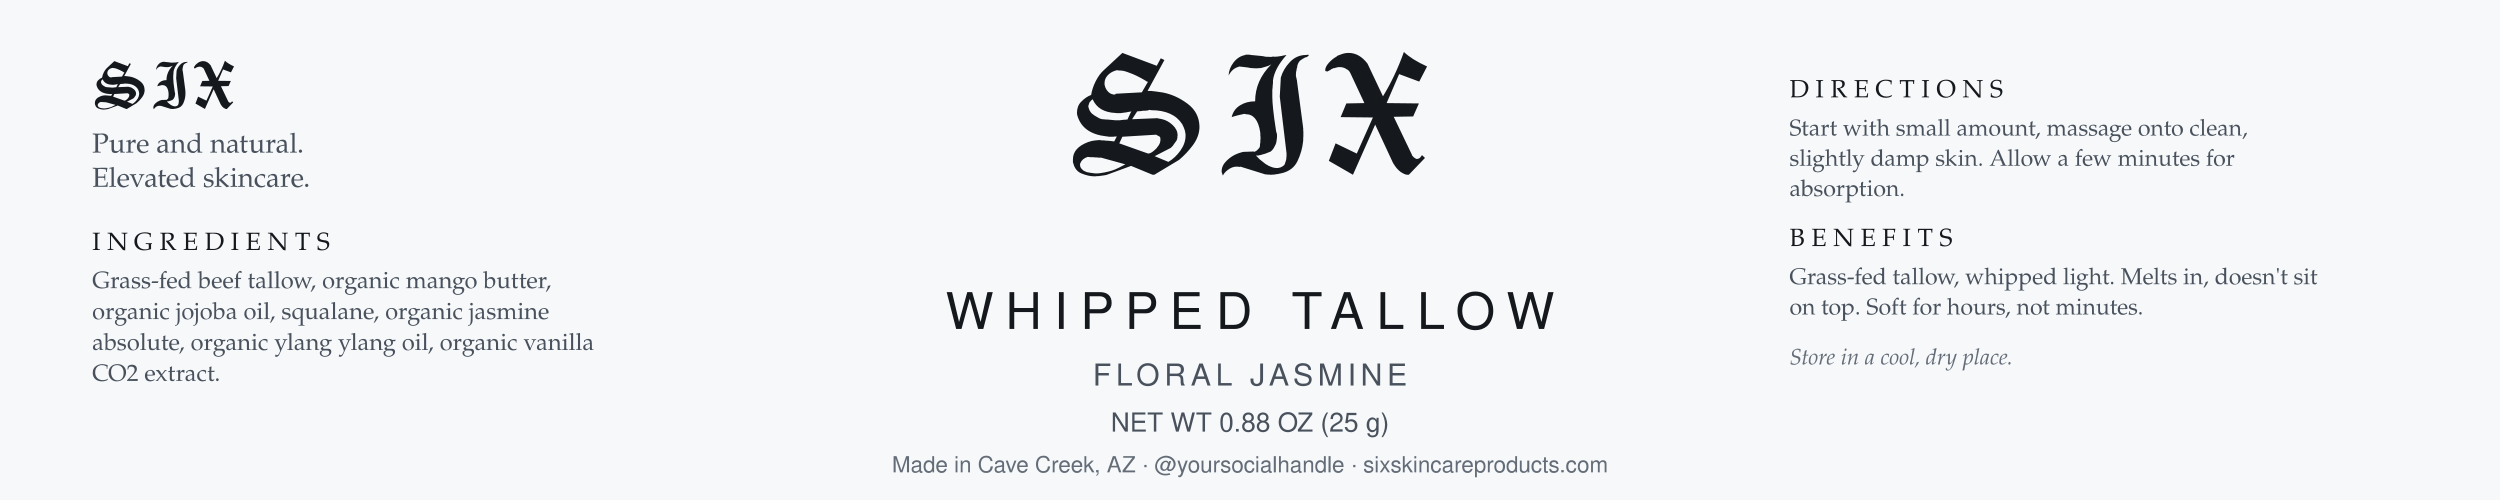
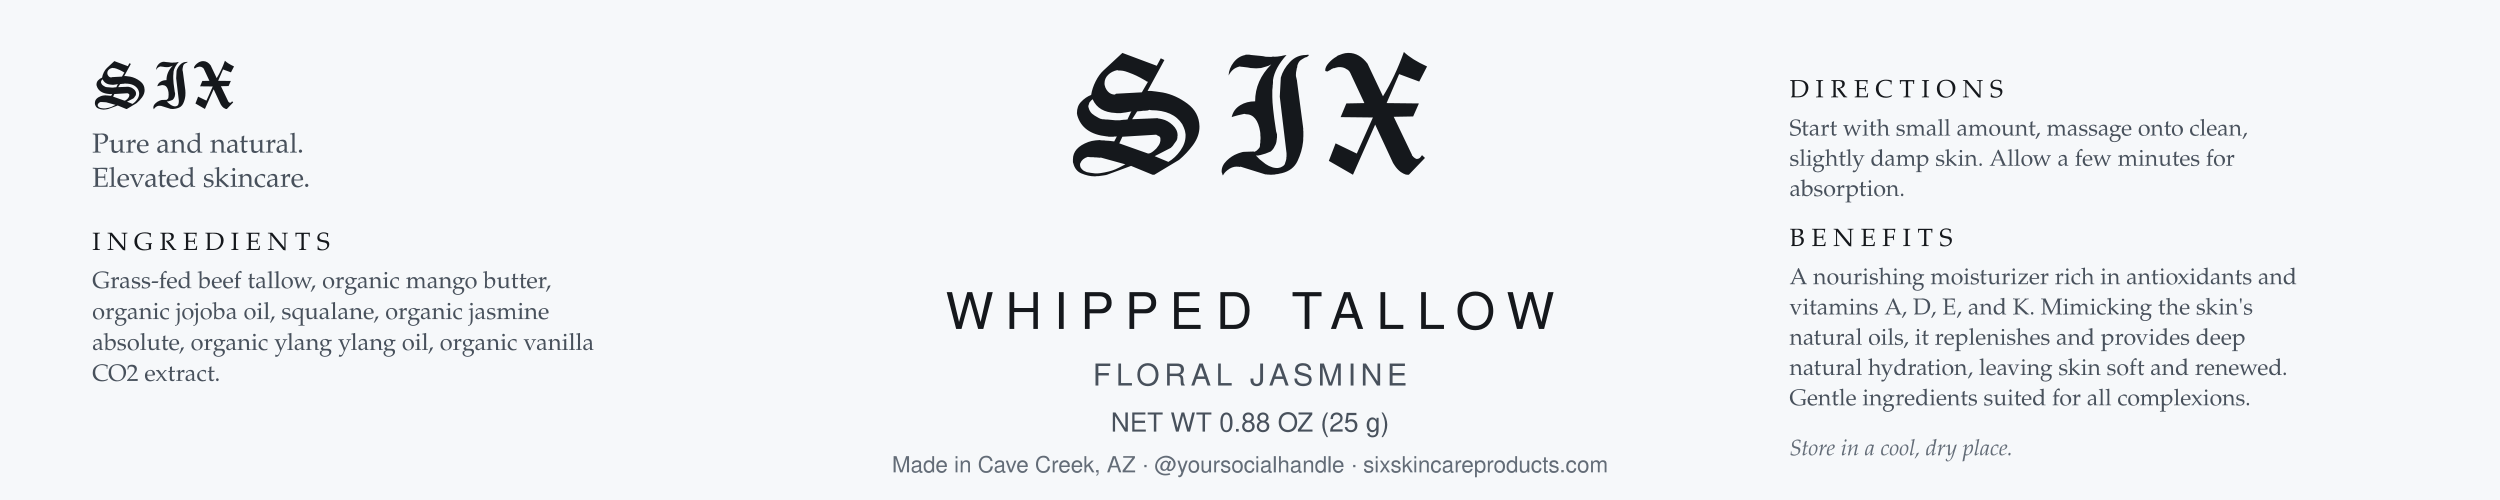
<svg xmlns="http://www.w3.org/2000/svg" width="190.0mm" height="38.0mm" viewBox="0 0 190.0 38.0">
  <rect x="0" y="0" width="190.0" height="38.0" fill="#f6f8fa" />
  <g transform="translate(81.000 3.400) scale(0.27155)">
    <path d="M15.84 2.29 25.46 5.89 26.58 3.8 27.6 4.28 22.89 12.93H23.86Q24.97 13.03 27.16 13.37Q30.75 14.05 34.03 16.47Q37.31 18.9 37.41 22.84Q37.46 25.56 35.56 28.13Q33.86 30.41 31.73 32.21L24.78 36.39H24.29L18.27 33.91L11.52 36.39Q11.23 36.49 10.55 36.58L9.48 36.73Q9.24 36.73 9.09 36.78H8.7Q8.41 36.78 8.36 36.83H8.02Q6.32 36.83 4.33 36Q2.63 35.27 2.1 33.18Q2.05 33.04 2 32.89V32.07Q2 28.81 6.32 27.21Q7.29 26.87 8.31 26.77L9.53 26.67Q9.67 26.77 10.31 26.77H10.74Q11.03 26.87 11.81 26.87Q12.01 26.92 12.39 26.92L13.56 27.06L14.34 25.56Q14.29 25.7 14.05 25.7H13.51Q13.46 25.75 13.37 25.75H12.25Q12.01 25.75 11.88 25.73Q11.76 25.7 11.62 25.65Q11.47 25.65 11.42 25.65Q4.67 24.93 3.21 19.73V19.63Q3.17 19.63 3.17 19.58V19.34Q3.12 19.34 3.12 19.29V19.15Q3.12 17.2 4.23 16.04Q5.55 14.63 7.1 14.05Q7.39 12.15 8.36 10.23Q9.33 8.31 10.55 7.2ZM6.13 31.39Q4.53 31.92 4.09 33.13Q3.99 33.23 3.99 33.43V33.72Q3.99 33.77 4.04 34.01Q4.04 34.06 4.06 34.13Q4.09 34.2 4.14 34.25Q4.14 34.3 4.14 34.35Q4.23 34.49 4.45 34.76Q4.67 35.03 4.87 35.17Q5.06 35.32 5.89 35.66Q6.23 35.71 6.95 35.85Q7.25 35.85 7.73 35.95Q7.97 35.95 8.12 36H9.04Q9.19 35.95 9.58 35.95Q12.25 35.56 13.85 34.88Q14.68 34.54 16.67 33.47L9.82 31.58Q9.67 31.63 9.43 31.63Q9.33 31.63 9.19 31.58Q9.04 31.58 8.99 31.58Q8.7 31.58 8.56 31.53H8.07Q8.02 31.53 7.78 31.48H7ZM23.37 18.22Q22.98 18.47 22.11 18.47H21.67Q20.94 18.61 20.41 18.61Q20.21 18.66 19.97 18.66L18.56 20.85L25.7 20.55Q25.9 20.7 26.33 20.7Q26.33 20.7 27.01 20.85Q28.52 21.19 29.9 22.47Q31.29 23.76 31.29 25.36V25.46Q31.24 25.51 31.24 25.61V25.99Q31.19 26.04 31.19 26.14V26.38Q31.19 26.43 31.14 26.48Q31.09 26.53 31.05 26.63Q31 26.72 31 26.82Q30.8 27.16 30.22 27.89Q30.17 27.99 30.05 28.16Q29.93 28.33 29.88 28.37Q29.83 28.42 29.39 28.86L24.88 31.19L28.71 32.79Q30.61 31.68 32.07 29.64Q33.52 27.6 33.52 25.46V25.07Q33.47 24.78 33.38 24.25Q33.38 24.1 33.28 23.86Q33.13 23.37 32.99 23.08Q32.94 22.93 32.79 22.67Q32.65 22.4 32.6 22.25Q30.07 18.32 23.86 18.32ZM25.36 25.17 15.84 25.75 14.97 27.6 22.79 30.37Q22.98 30.51 23.37 30.41Q23.61 30.37 23.95 30.17Q24.29 29.98 24.68 29.64Q24.78 29.54 25 29.35Q25.22 29.15 25.36 29.01Q26.14 28.08 26.33 27.5Q26.33 27.4 26.43 27.11Q26.43 27.06 26.48 26.87V26.24Q26.43 26.19 26.43 26.04V25.95Q26.38 25.95 26.36 25.87Q26.33 25.8 26.31 25.75Q26.29 25.7 25.9 25.51Q25.85 25.46 25.7 25.41Q25.56 25.36 25.53 25.34Q25.51 25.31 25.46 25.27H25.36ZM7.54 15.21Q7.44 15.36 7.15 15.55Q7.15 15.6 6.86 15.89Q6.86 15.89 6.76 16.01Q6.66 16.13 6.61 16.18Q6.37 16.91 6.37 16.94Q6.37 16.96 6.32 17.06V17.45Q6.32 17.49 6.37 17.54Q6.61 18.61 7.34 19.29Q7.88 19.78 9.24 20.51Q9.43 20.6 9.77 20.75Q9.87 20.75 9.92 20.75Q10.01 20.8 10.06 20.82Q10.11 20.85 10.31 20.85H10.65Q10.69 20.89 11.01 20.92Q11.33 20.94 11.71 20.94Q13.46 21.14 13.85 21.14H15.11Q15.31 21.14 15.79 21.04H15.89Q16.13 21.04 16.28 20.99H16.62Q16.81 20.99 16.96 20.94H17.25L18.37 18.56Q18.17 18.76 17.93 18.76H17.74Q17.69 18.81 17.54 18.81Q16.81 18.95 16.77 18.95Q16.28 19.05 15.99 19.05Q15.5 19.15 15.31 19.15H14.34Q14.09 19.15 13.95 19.1Q9.14 18.9 7.54 15.31ZM14.43 7.1Q12.83 7.44 11.84 8.44Q10.84 9.43 10.84 10.79Q10.84 11.08 10.86 11.23Q10.89 11.37 10.99 11.67Q10.99 11.71 11.08 12.01Q11.18 12.05 11.23 12.3Q12.15 13.95 13.75 13.95L14.05 13.71L21.28 13.32L22.98 10.4Q23.08 10.4 22.5 10.21Q22.5 10.16 22.4 10.09Q22.3 10.01 22.23 10.01Q22.16 10.01 22.01 9.87Q21.48 9.58 20.89 9.24L19.73 8.65Q18.85 8.22 17.35 7.68Q16.57 7.39 15.99 7.29Q15.41 7.2 14.63 7.2Z M50.27 2.78H51.34Q51.63 2.87 52.89 2.97L54.45 3.12Q54.74 3.12 55.23 3.21Q55.71 3.31 55.95 3.36Q56.49 3.41 57.51 3.41L57.99 3.31Q58.29 3.41 59.26 3.31Q59.69 3.21 60.52 3.12H60.57L60.62 3.07Q60.81 3.07 61.2 2.97Q61.39 2.97 61.78 2.87Q58.48 6.52 57.99 9.92V10.69Q57.95 10.84 57.95 10.99V11.18Q57.9 11.23 57.9 11.37V11.76Q57.8 12.44 57.8 12.69V14.63Q57.8 15.89 58.04 18.13Q58.24 20.17 58.87 24.25L59.11 25.07V25.99Q59.06 26.04 59.06 26.24V26.43Q59.01 26.58 59.01 26.67Q58.97 27.6 58.43 28.47Q58.14 29.2 57.36 29.88Q56.73 30.17 55.91 30.46Q55.66 30.51 55.15 30.68Q54.64 30.85 54.4 30.9Q54.35 30.9 54.25 30.9Q54.16 30.95 54.06 30.97Q53.96 31 53.77 31H53.19L53.43 31.24Q53.57 31.29 53.72 31.53L54.3 32.11Q55.57 33.13 55.91 33.38Q56.83 34.01 57.8 34.3Q58.29 34.45 58.38 34.45Q58.48 34.45 58.58 34.45Q58.67 34.49 58.72 34.49H59.4Q59.45 34.49 59.84 34.4Q59.89 34.4 60.18 34.3Q60.23 34.25 60.35 34.2Q60.47 34.15 60.52 34.13Q60.57 34.11 60.67 34.03Q60.76 33.96 60.81 33.94Q60.86 33.91 60.98 33.81Q61.1 33.72 61.13 33.67Q61.15 33.62 61.22 33.52Q61.3 33.43 61.3 33.4Q61.3 33.38 61.44 32.94L61.59 32.5Q61.59 32.36 61.69 32.07Q61.69 31.97 61.73 31.82V31.53Q61.73 31.39 61.78 31.24V30.37L59.89 14.53L60.18 9.19Q60.86 6.81 62.73 4.84Q64.6 2.87 67.22 2.87L67.9 2.78L68 3.07Q67.9 3.12 67.81 3.19Q67.71 3.26 67.64 3.31Q67.56 3.36 67.47 3.43Q67.37 3.51 67.25 3.51Q67.13 3.51 67.03 3.55Q66.93 3.6 66.83 3.65Q66.11 4.04 65.64 4.4Q65.18 4.77 64.89 5.59Q64.89 5.64 64.84 5.72Q64.79 5.79 64.79 5.93V6.08Q64.79 6.18 64.75 6.35Q64.7 6.52 64.6 6.76V6.95Q64.55 7.2 64.45 7.68Q64.41 7.93 64.41 8.31V8.75Q64.41 8.9 64.5 9.19Q64.5 9.24 64.55 9.29V9.38Q64.55 9.43 64.58 9.5Q64.6 9.58 64.65 9.82Q64.65 9.87 64.7 9.97V10.11L66.4 22.98Q66.4 23.27 66.45 23.32V24.05Q66.45 24.1 66.49 24.2V25.61Q66.45 25.8 66.45 26.14V26.67Q66.4 26.87 66.4 27.21Q66.11 29.88 64.87 32.53Q63.63 35.17 60.47 35.95Q60.33 35.95 59.94 36.05L59.35 36.19Q59.16 36.19 58.84 36.24Q58.53 36.29 58.38 36.34H57.99Q57.7 36.34 57.65 36.39H57.12Q57.07 36.34 56.93 36.34H56.49Q56.34 36.29 56.15 36.29H55.86L48.86 34.11L48.77 34.2H48.62Q48.57 34.2 48.47 34.15H48.09Q48.04 34.15 47.94 34.11H47.84Q46.48 34.11 45.22 35.13Q44.35 35.81 43.96 36.63V36.53Q43.91 36.49 43.86 36.39Q43.81 36.29 43.81 36.19V36.15Q43.76 35.95 43.69 35.83Q43.62 35.71 43.62 35.42Q43.62 33.81 45.03 32.45Q46.43 31.09 47.99 30.51Q48.13 30.41 48.47 30.32Q48.57 30.32 48.89 30.2Q49.2 30.07 49.45 30.03Q49.69 29.98 49.83 29.98L52.65 29.88Q52.65 29.98 52.75 29.98Q52.8 29.98 52.85 29.93Q52.89 29.88 53.19 29.78Q53.23 29.73 53.33 29.69Q53.43 29.64 53.5 29.56Q53.57 29.49 53.84 29.22Q54.11 28.96 54.18 28.84Q54.25 28.71 54.35 28.37V27.89Q54.35 27.74 54.45 27.35V26.67Q54.45 26.58 54.5 26.48V25.85Q54.45 25.7 54.45 25.36V24.88Q54.4 24.73 54.4 24.39Q53.62 19.44 50.37 19.44L49.98 19.34Q49.4 19.49 48.23 19.73Q47.94 19.83 47.36 19.97Q47.21 20.02 46.92 20.09Q46.63 20.17 46.43 20.26Q46.92 18.08 48.86 16.91Q50.61 15.84 52.99 15.84Q52.99 10.01 57.51 5.5Q57.41 5.55 57.17 5.67Q56.93 5.79 56.73 5.89Q56.54 5.98 56.1 6.1Q55.66 6.23 54.64 6.52Q53.77 6.61 53.28 6.61Q52.8 6.61 51.73 6.52Q51.49 6.47 50.95 6.37Q50.42 6.27 50.13 6.27Q49.83 6.27 49.35 6.18Q49.06 6.18 48.67 6.08Q47.55 6.37 46.85 6.95Q46.14 7.54 45.56 8.61Q45.66 6.61 46.99 4.91Q48.33 3.21 50.27 2.87Z M94.6 2Q96.83 4.14 101.11 6.08L98.92 10.31L93.29 8.22L89.79 16.33L98.83 16.43L97.22 20.07L91.78 20.17L96.88 30.8Q96.88 30.95 96.93 30.95V31Q96.93 31.09 97.03 31.09Q97.22 31.43 97.81 31.82Q97.85 31.82 97.9 31.82Q97.9 31.87 97.98 31.9Q98.05 31.92 98.19 31.97H98.39L98.44 31.92H98.63L98.68 31.87H98.73Q98.83 31.82 98.9 31.77Q98.97 31.73 99.02 31.73L99.26 31.48L99.7 30.9L100.53 31.68L96.01 36.39H95.47Q95.43 36.34 95.33 36.34H95.18Q95.13 36.29 95.04 36.29Q94.55 36.15 93.73 35.61Q92.71 34.83 92.03 33.77Q91.88 33.52 91.59 33.09L86.59 22.35L80.37 36.39L73.62 32.5L75.51 27.6L81.44 30.46L85.95 20.36L76.92 20.26L78.52 16.43L83.57 16.33L79.64 7.93Q79.3 7.15 78.52 6.81Q77.94 6.37 76.97 6.27H76.29Q76.14 6.32 76 6.32L75.41 6.47Q75.37 6.47 75.29 6.52Q75.22 6.57 75.07 6.57H74.88Q74.83 6.61 74.73 6.66Q74.64 6.71 74.59 6.71Q74.54 6.71 74.47 6.76Q74.39 6.81 74.35 6.83Q74.3 6.86 74.2 6.93Q74.1 7 74.01 7.08Q73.91 7.15 73.86 7.15Q73.81 7.15 73.74 7.2Q73.67 7.25 73.62 7.27Q73.57 7.29 73.45 7.37Q73.33 7.44 73.23 7.49L72.74 7.39L72.6 7.2Q72.6 6.18 73.62 5.06Q74.64 3.94 75.71 3.36Q75.9 3.17 76.12 3.04Q76.34 2.92 76.97 2.73Q77.11 2.68 77.36 2.58Q77.45 2.58 77.53 2.53Q77.6 2.49 77.7 2.49Q77.79 2.49 78.09 2.39Q78.23 2.39 78.38 2.34H78.62Q78.77 2.34 78.91 2.29H79.15Q82.17 2.29 84.45 5.3L88.77 14.43Q92.17 8.9 94.6 2.1Z" fill="#15181c" />
  </g>
  <text x="95.00" y="25.00" font-family="Helvetica, Arial, sans-serif" font-size="3.85" fill="#15181c" text-anchor="middle" letter-spacing="0.950">WHIPPED TALLOW</text>
  <text x="95.00" y="29.30" font-family="Helvetica, Arial, sans-serif" font-size="2.30" fill="#48515c" text-anchor="middle" letter-spacing="0.350">FLORAL JASMINE</text>
  <text x="95.00" y="32.80" font-family="Helvetica, Arial, sans-serif" font-size="2.00" fill="#48515c" text-anchor="middle">NET WT 0.88 OZ (25 g)</text>
  <text x="95.00" y="35.90" font-family="Helvetica, Arial, sans-serif" font-size="1.70" fill="#636c77" text-anchor="middle">Made in Cave Creek, AZ   ·   @yoursocialhandle   ·   sixskincareproducts.com</text>
  <g transform="translate(7.000 4.400) scale(0.10668)">
    <path d="M15.84 2.29 25.46 5.89 26.58 3.8 27.6 4.28 22.89 12.93H23.86Q24.97 13.03 27.16 13.37Q30.75 14.05 34.03 16.47Q37.31 18.9 37.41 22.84Q37.46 25.56 35.56 28.13Q33.86 30.41 31.73 32.21L24.78 36.39H24.29L18.27 33.91L11.52 36.39Q11.23 36.49 10.55 36.58L9.48 36.73Q9.24 36.73 9.09 36.78H8.7Q8.41 36.78 8.36 36.83H8.02Q6.32 36.83 4.33 36Q2.63 35.27 2.1 33.18Q2.05 33.04 2 32.89V32.07Q2 28.81 6.32 27.21Q7.29 26.87 8.31 26.77L9.53 26.67Q9.67 26.77 10.31 26.77H10.74Q11.03 26.87 11.81 26.87Q12.01 26.92 12.39 26.92L13.56 27.06L14.34 25.56Q14.29 25.7 14.05 25.7H13.51Q13.46 25.75 13.37 25.75H12.25Q12.01 25.75 11.88 25.73Q11.76 25.7 11.62 25.65Q11.47 25.65 11.42 25.65Q4.67 24.93 3.21 19.73V19.63Q3.17 19.63 3.17 19.58V19.34Q3.12 19.34 3.12 19.29V19.15Q3.12 17.2 4.23 16.04Q5.55 14.63 7.1 14.05Q7.39 12.15 8.36 10.23Q9.33 8.31 10.55 7.2ZM6.13 31.39Q4.53 31.92 4.09 33.13Q3.99 33.23 3.99 33.43V33.72Q3.99 33.77 4.04 34.01Q4.04 34.06 4.06 34.13Q4.09 34.2 4.14 34.25Q4.14 34.3 4.14 34.35Q4.23 34.49 4.45 34.76Q4.67 35.03 4.87 35.17Q5.06 35.32 5.89 35.66Q6.23 35.71 6.95 35.85Q7.25 35.85 7.73 35.95Q7.97 35.95 8.12 36H9.04Q9.19 35.95 9.58 35.95Q12.25 35.56 13.85 34.88Q14.68 34.54 16.67 33.47L9.82 31.58Q9.67 31.63 9.43 31.63Q9.33 31.63 9.19 31.58Q9.04 31.58 8.99 31.58Q8.7 31.58 8.56 31.53H8.07Q8.02 31.53 7.78 31.48H7ZM23.37 18.22Q22.98 18.47 22.11 18.47H21.67Q20.94 18.61 20.41 18.61Q20.21 18.66 19.97 18.66L18.56 20.85L25.7 20.55Q25.9 20.7 26.33 20.7Q26.33 20.7 27.01 20.85Q28.52 21.19 29.9 22.47Q31.29 23.76 31.29 25.36V25.46Q31.24 25.51 31.24 25.61V25.99Q31.19 26.04 31.19 26.14V26.38Q31.19 26.43 31.14 26.48Q31.09 26.53 31.05 26.63Q31 26.72 31 26.82Q30.8 27.16 30.22 27.89Q30.17 27.99 30.05 28.16Q29.93 28.33 29.88 28.37Q29.83 28.42 29.39 28.86L24.88 31.19L28.71 32.79Q30.61 31.68 32.07 29.64Q33.52 27.6 33.52 25.46V25.07Q33.47 24.78 33.38 24.25Q33.38 24.1 33.28 23.86Q33.13 23.37 32.99 23.08Q32.94 22.93 32.79 22.67Q32.65 22.4 32.6 22.25Q30.07 18.32 23.86 18.32ZM25.36 25.17 15.84 25.75 14.97 27.6 22.79 30.37Q22.98 30.51 23.37 30.41Q23.61 30.37 23.95 30.17Q24.29 29.98 24.68 29.64Q24.78 29.54 25 29.35Q25.22 29.15 25.36 29.01Q26.14 28.08 26.33 27.5Q26.33 27.4 26.43 27.11Q26.43 27.06 26.48 26.87V26.24Q26.43 26.19 26.43 26.04V25.95Q26.38 25.95 26.36 25.87Q26.33 25.8 26.31 25.75Q26.29 25.7 25.9 25.51Q25.85 25.46 25.7 25.41Q25.56 25.36 25.53 25.34Q25.51 25.31 25.46 25.27H25.36ZM7.54 15.21Q7.44 15.36 7.15 15.55Q7.15 15.6 6.86 15.89Q6.86 15.89 6.76 16.01Q6.66 16.13 6.61 16.18Q6.37 16.91 6.37 16.94Q6.37 16.96 6.32 17.06V17.45Q6.32 17.49 6.37 17.54Q6.61 18.61 7.34 19.29Q7.88 19.78 9.24 20.51Q9.43 20.6 9.77 20.75Q9.87 20.75 9.92 20.75Q10.01 20.8 10.06 20.82Q10.11 20.85 10.31 20.85H10.65Q10.69 20.89 11.01 20.92Q11.33 20.94 11.71 20.94Q13.46 21.14 13.85 21.14H15.11Q15.31 21.14 15.79 21.04H15.89Q16.13 21.04 16.28 20.99H16.62Q16.81 20.99 16.96 20.94H17.25L18.37 18.56Q18.17 18.76 17.93 18.76H17.74Q17.69 18.81 17.54 18.81Q16.81 18.95 16.77 18.95Q16.28 19.05 15.99 19.05Q15.5 19.15 15.31 19.15H14.34Q14.09 19.15 13.95 19.1Q9.14 18.9 7.54 15.31ZM14.43 7.1Q12.83 7.44 11.84 8.44Q10.84 9.43 10.84 10.79Q10.84 11.08 10.86 11.23Q10.89 11.37 10.99 11.67Q10.99 11.71 11.08 12.01Q11.18 12.05 11.23 12.3Q12.15 13.95 13.75 13.95L14.05 13.71L21.28 13.32L22.98 10.4Q23.08 10.4 22.5 10.21Q22.5 10.16 22.4 10.09Q22.3 10.01 22.23 10.01Q22.16 10.01 22.01 9.87Q21.48 9.58 20.89 9.24L19.73 8.65Q18.85 8.22 17.35 7.68Q16.57 7.39 15.99 7.29Q15.41 7.2 14.63 7.2Z M50.27 2.78H51.34Q51.63 2.87 52.89 2.97L54.45 3.12Q54.74 3.12 55.23 3.21Q55.71 3.31 55.95 3.36Q56.49 3.41 57.51 3.41L57.99 3.31Q58.29 3.41 59.26 3.31Q59.69 3.21 60.52 3.12H60.57L60.62 3.07Q60.81 3.07 61.2 2.97Q61.39 2.97 61.78 2.87Q58.48 6.52 57.99 9.92V10.69Q57.95 10.84 57.95 10.99V11.18Q57.9 11.23 57.9 11.37V11.76Q57.8 12.44 57.8 12.69V14.63Q57.8 15.89 58.04 18.13Q58.24 20.17 58.87 24.25L59.11 25.07V25.99Q59.06 26.04 59.06 26.24V26.43Q59.01 26.58 59.01 26.67Q58.97 27.6 58.43 28.47Q58.14 29.2 57.36 29.88Q56.73 30.17 55.91 30.46Q55.66 30.51 55.15 30.68Q54.64 30.85 54.4 30.9Q54.35 30.9 54.25 30.9Q54.16 30.95 54.06 30.97Q53.96 31 53.77 31H53.19L53.43 31.24Q53.57 31.29 53.72 31.53L54.3 32.11Q55.57 33.13 55.91 33.38Q56.83 34.01 57.8 34.3Q58.29 34.45 58.38 34.45Q58.48 34.45 58.58 34.45Q58.67 34.49 58.72 34.49H59.4Q59.45 34.49 59.84 34.4Q59.89 34.4 60.18 34.3Q60.23 34.25 60.35 34.2Q60.47 34.15 60.52 34.13Q60.57 34.11 60.67 34.03Q60.76 33.96 60.81 33.94Q60.86 33.91 60.98 33.81Q61.1 33.72 61.13 33.67Q61.15 33.62 61.22 33.52Q61.3 33.43 61.3 33.4Q61.3 33.38 61.44 32.94L61.59 32.5Q61.59 32.36 61.69 32.07Q61.69 31.97 61.73 31.82V31.53Q61.73 31.39 61.78 31.24V30.37L59.89 14.53L60.18 9.19Q60.86 6.81 62.73 4.84Q64.6 2.87 67.22 2.87L67.9 2.78L68 3.07Q67.9 3.12 67.81 3.19Q67.71 3.26 67.64 3.31Q67.56 3.36 67.47 3.43Q67.37 3.51 67.25 3.51Q67.13 3.51 67.03 3.55Q66.93 3.6 66.83 3.65Q66.11 4.04 65.64 4.4Q65.18 4.77 64.89 5.59Q64.89 5.64 64.84 5.72Q64.79 5.79 64.79 5.93V6.08Q64.79 6.18 64.75 6.35Q64.7 6.52 64.6 6.76V6.95Q64.55 7.2 64.45 7.68Q64.41 7.93 64.41 8.31V8.75Q64.41 8.9 64.5 9.19Q64.5 9.24 64.55 9.29V9.38Q64.55 9.43 64.58 9.5Q64.6 9.58 64.65 9.82Q64.65 9.87 64.7 9.97V10.11L66.4 22.98Q66.4 23.27 66.45 23.32V24.05Q66.45 24.1 66.49 24.2V25.61Q66.45 25.8 66.45 26.14V26.67Q66.4 26.87 66.4 27.21Q66.11 29.88 64.87 32.53Q63.63 35.17 60.47 35.95Q60.33 35.95 59.94 36.05L59.35 36.19Q59.16 36.19 58.84 36.24Q58.53 36.29 58.38 36.34H57.99Q57.7 36.34 57.65 36.39H57.12Q57.07 36.34 56.93 36.34H56.49Q56.34 36.29 56.15 36.29H55.86L48.86 34.11L48.77 34.2H48.62Q48.57 34.2 48.47 34.15H48.09Q48.04 34.15 47.94 34.11H47.84Q46.48 34.11 45.22 35.13Q44.35 35.81 43.96 36.63V36.53Q43.91 36.49 43.86 36.39Q43.81 36.29 43.81 36.19V36.15Q43.76 35.95 43.69 35.83Q43.62 35.71 43.62 35.42Q43.62 33.81 45.03 32.45Q46.43 31.09 47.99 30.51Q48.13 30.41 48.47 30.32Q48.57 30.32 48.89 30.2Q49.2 30.07 49.45 30.03Q49.69 29.98 49.83 29.98L52.65 29.88Q52.65 29.98 52.75 29.98Q52.8 29.98 52.85 29.93Q52.89 29.88 53.19 29.78Q53.23 29.73 53.33 29.69Q53.43 29.64 53.5 29.56Q53.57 29.49 53.84 29.22Q54.11 28.96 54.18 28.84Q54.25 28.71 54.35 28.37V27.89Q54.35 27.74 54.45 27.35V26.67Q54.45 26.58 54.5 26.48V25.85Q54.45 25.7 54.45 25.36V24.88Q54.4 24.73 54.4 24.39Q53.62 19.44 50.37 19.44L49.98 19.34Q49.4 19.49 48.23 19.73Q47.94 19.83 47.36 19.97Q47.21 20.02 46.92 20.09Q46.63 20.17 46.43 20.26Q46.92 18.08 48.86 16.91Q50.61 15.84 52.99 15.84Q52.99 10.01 57.51 5.5Q57.41 5.55 57.17 5.67Q56.93 5.79 56.73 5.89Q56.54 5.98 56.1 6.1Q55.66 6.23 54.64 6.52Q53.77 6.61 53.28 6.61Q52.8 6.61 51.73 6.52Q51.49 6.47 50.95 6.37Q50.42 6.27 50.13 6.27Q49.83 6.27 49.35 6.18Q49.06 6.18 48.67 6.08Q47.55 6.37 46.85 6.95Q46.14 7.54 45.56 8.61Q45.66 6.61 46.99 4.91Q48.33 3.21 50.27 2.87Z M94.6 2Q96.83 4.14 101.11 6.08L98.92 10.31L93.29 8.22L89.79 16.33L98.83 16.43L97.22 20.07L91.78 20.17L96.88 30.8Q96.88 30.95 96.93 30.95V31Q96.93 31.09 97.03 31.09Q97.22 31.43 97.81 31.82Q97.85 31.82 97.9 31.82Q97.9 31.87 97.98 31.9Q98.05 31.92 98.19 31.97H98.39L98.44 31.92H98.63L98.68 31.87H98.73Q98.83 31.82 98.9 31.77Q98.97 31.73 99.02 31.73L99.26 31.48L99.7 30.9L100.53 31.68L96.01 36.39H95.47Q95.43 36.34 95.33 36.34H95.18Q95.13 36.29 95.04 36.29Q94.55 36.15 93.73 35.61Q92.71 34.83 92.03 33.77Q91.88 33.52 91.59 33.09L86.59 22.35L80.37 36.39L73.62 32.5L75.51 27.6L81.44 30.46L85.95 20.36L76.92 20.26L78.52 16.43L83.57 16.33L79.64 7.93Q79.3 7.15 78.52 6.81Q77.94 6.37 76.97 6.27H76.29Q76.14 6.32 76 6.32L75.41 6.47Q75.37 6.47 75.29 6.52Q75.22 6.57 75.07 6.57H74.88Q74.83 6.61 74.73 6.66Q74.64 6.71 74.59 6.71Q74.54 6.71 74.47 6.76Q74.39 6.81 74.35 6.83Q74.3 6.86 74.2 6.93Q74.1 7 74.01 7.08Q73.91 7.15 73.86 7.15Q73.81 7.15 73.74 7.2Q73.67 7.25 73.62 7.27Q73.57 7.29 73.45 7.37Q73.33 7.44 73.23 7.49L72.74 7.39L72.6 7.2Q72.6 6.18 73.62 5.06Q74.64 3.94 75.71 3.36Q75.9 3.17 76.12 3.04Q76.34 2.92 76.97 2.73Q77.11 2.68 77.36 2.58Q77.45 2.58 77.53 2.53Q77.6 2.49 77.7 2.49Q77.79 2.49 78.09 2.39Q78.23 2.39 78.38 2.34H78.62Q78.77 2.34 78.91 2.29H79.15Q82.17 2.29 84.45 5.3L88.77 14.43Q92.17 8.9 94.6 2.1Z" fill="#15181c" />
  </g>
  <text x="7.00" y="11.60" font-family="Palatino, Georgia, serif" font-size="2.10" fill="#48515c">Pure and natural.</text>
  <text x="7.00" y="14.20" font-family="Palatino, Georgia, serif" font-size="2.10" fill="#48515c">Elevated skincare.</text>
  <text x="7.00" y="19.00" font-family="Palatino, Georgia, serif" font-size="1.90" fill="#15181c" letter-spacing="0.500">INGREDIENTS</text>
  <text x="7.00" y="21.90" font-family="Palatino, Georgia, serif" font-size="1.80" fill="#48515c">Grass-fed beef tallow, organic mango butter,</text>
  <text x="7.00" y="24.25" font-family="Palatino, Georgia, serif" font-size="1.80" fill="#48515c">organic jojoba oil, squalane, organic jasmine</text>
  <text x="7.00" y="26.60" font-family="Palatino, Georgia, serif" font-size="1.80" fill="#48515c">absolute, organic ylang ylang oil, organic vanilla</text>
  <text x="7.00" y="28.95" font-family="Palatino, Georgia, serif" font-size="1.80" fill="#48515c">CO2 extract.</text>
  <text x="136.00" y="7.40" font-family="Palatino, Georgia, serif" font-size="1.90" fill="#15181c" letter-spacing="0.500">DIRECTIONS</text>
  <text x="136.00" y="10.30" font-family="Palatino, Georgia, serif" font-size="1.75" fill="#48515c">Start with small amount, massage onto clean,</text>
  <text x="136.00" y="12.60" font-family="Palatino, Georgia, serif" font-size="1.75" fill="#48515c">slightly damp skin. Allow a few minutes for</text>
  <text x="136.00" y="14.90" font-family="Palatino, Georgia, serif" font-size="1.75" fill="#48515c">absorption.</text>
  <text x="136.00" y="18.70" font-family="Palatino, Georgia, serif" font-size="1.90" fill="#15181c" letter-spacing="0.500">BENEFITS</text>
-   <text x="136.00" y="21.60" font-family="Palatino, Georgia, serif" font-size="1.75" fill="#48515c">Grass-fed tallow, whipped light. Melts in, doesn't sit</text>
-   <text x="136.00" y="23.90" font-family="Palatino, Georgia, serif" font-size="1.75" fill="#48515c">on top. Soft for hours, not minutes.</text>
-   <text x="136.00" y="27.70" font-family="Palatino, Georgia, serif" font-size="1.70" fill="#636c77" font-style="italic">Store in a cool, dry place.</text>
+   <text x="136.00" y="21.60" font-family="Palatino, Georgia, serif" font-size="1.75" fill="#48515c">A nourishing moisturizer rich in antioxidants and</text>
+   <text x="136.00" y="23.90" font-family="Palatino, Georgia, serif" font-size="1.75" fill="#48515c">vitamins A, D, E, and K. Mimicking the skin's</text>
+   <text x="136.00" y="26.20" font-family="Palatino, Georgia, serif" font-size="1.75" fill="#48515c">natural oils, it replenishes and provides deep</text>
+   <text x="136.00" y="28.50" font-family="Palatino, Georgia, serif" font-size="1.75" fill="#48515c">natural hydration, leaving skin soft and renewed.</text>
+   <text x="136.00" y="30.80" font-family="Palatino, Georgia, serif" font-size="1.75" fill="#48515c">Gentle ingredients suited for all complexions.</text>
+   <text x="136.00" y="34.60" font-family="Palatino, Georgia, serif" font-size="1.70" fill="#636c77" font-style="italic">Store in a cool, dry place.</text>
</svg>
